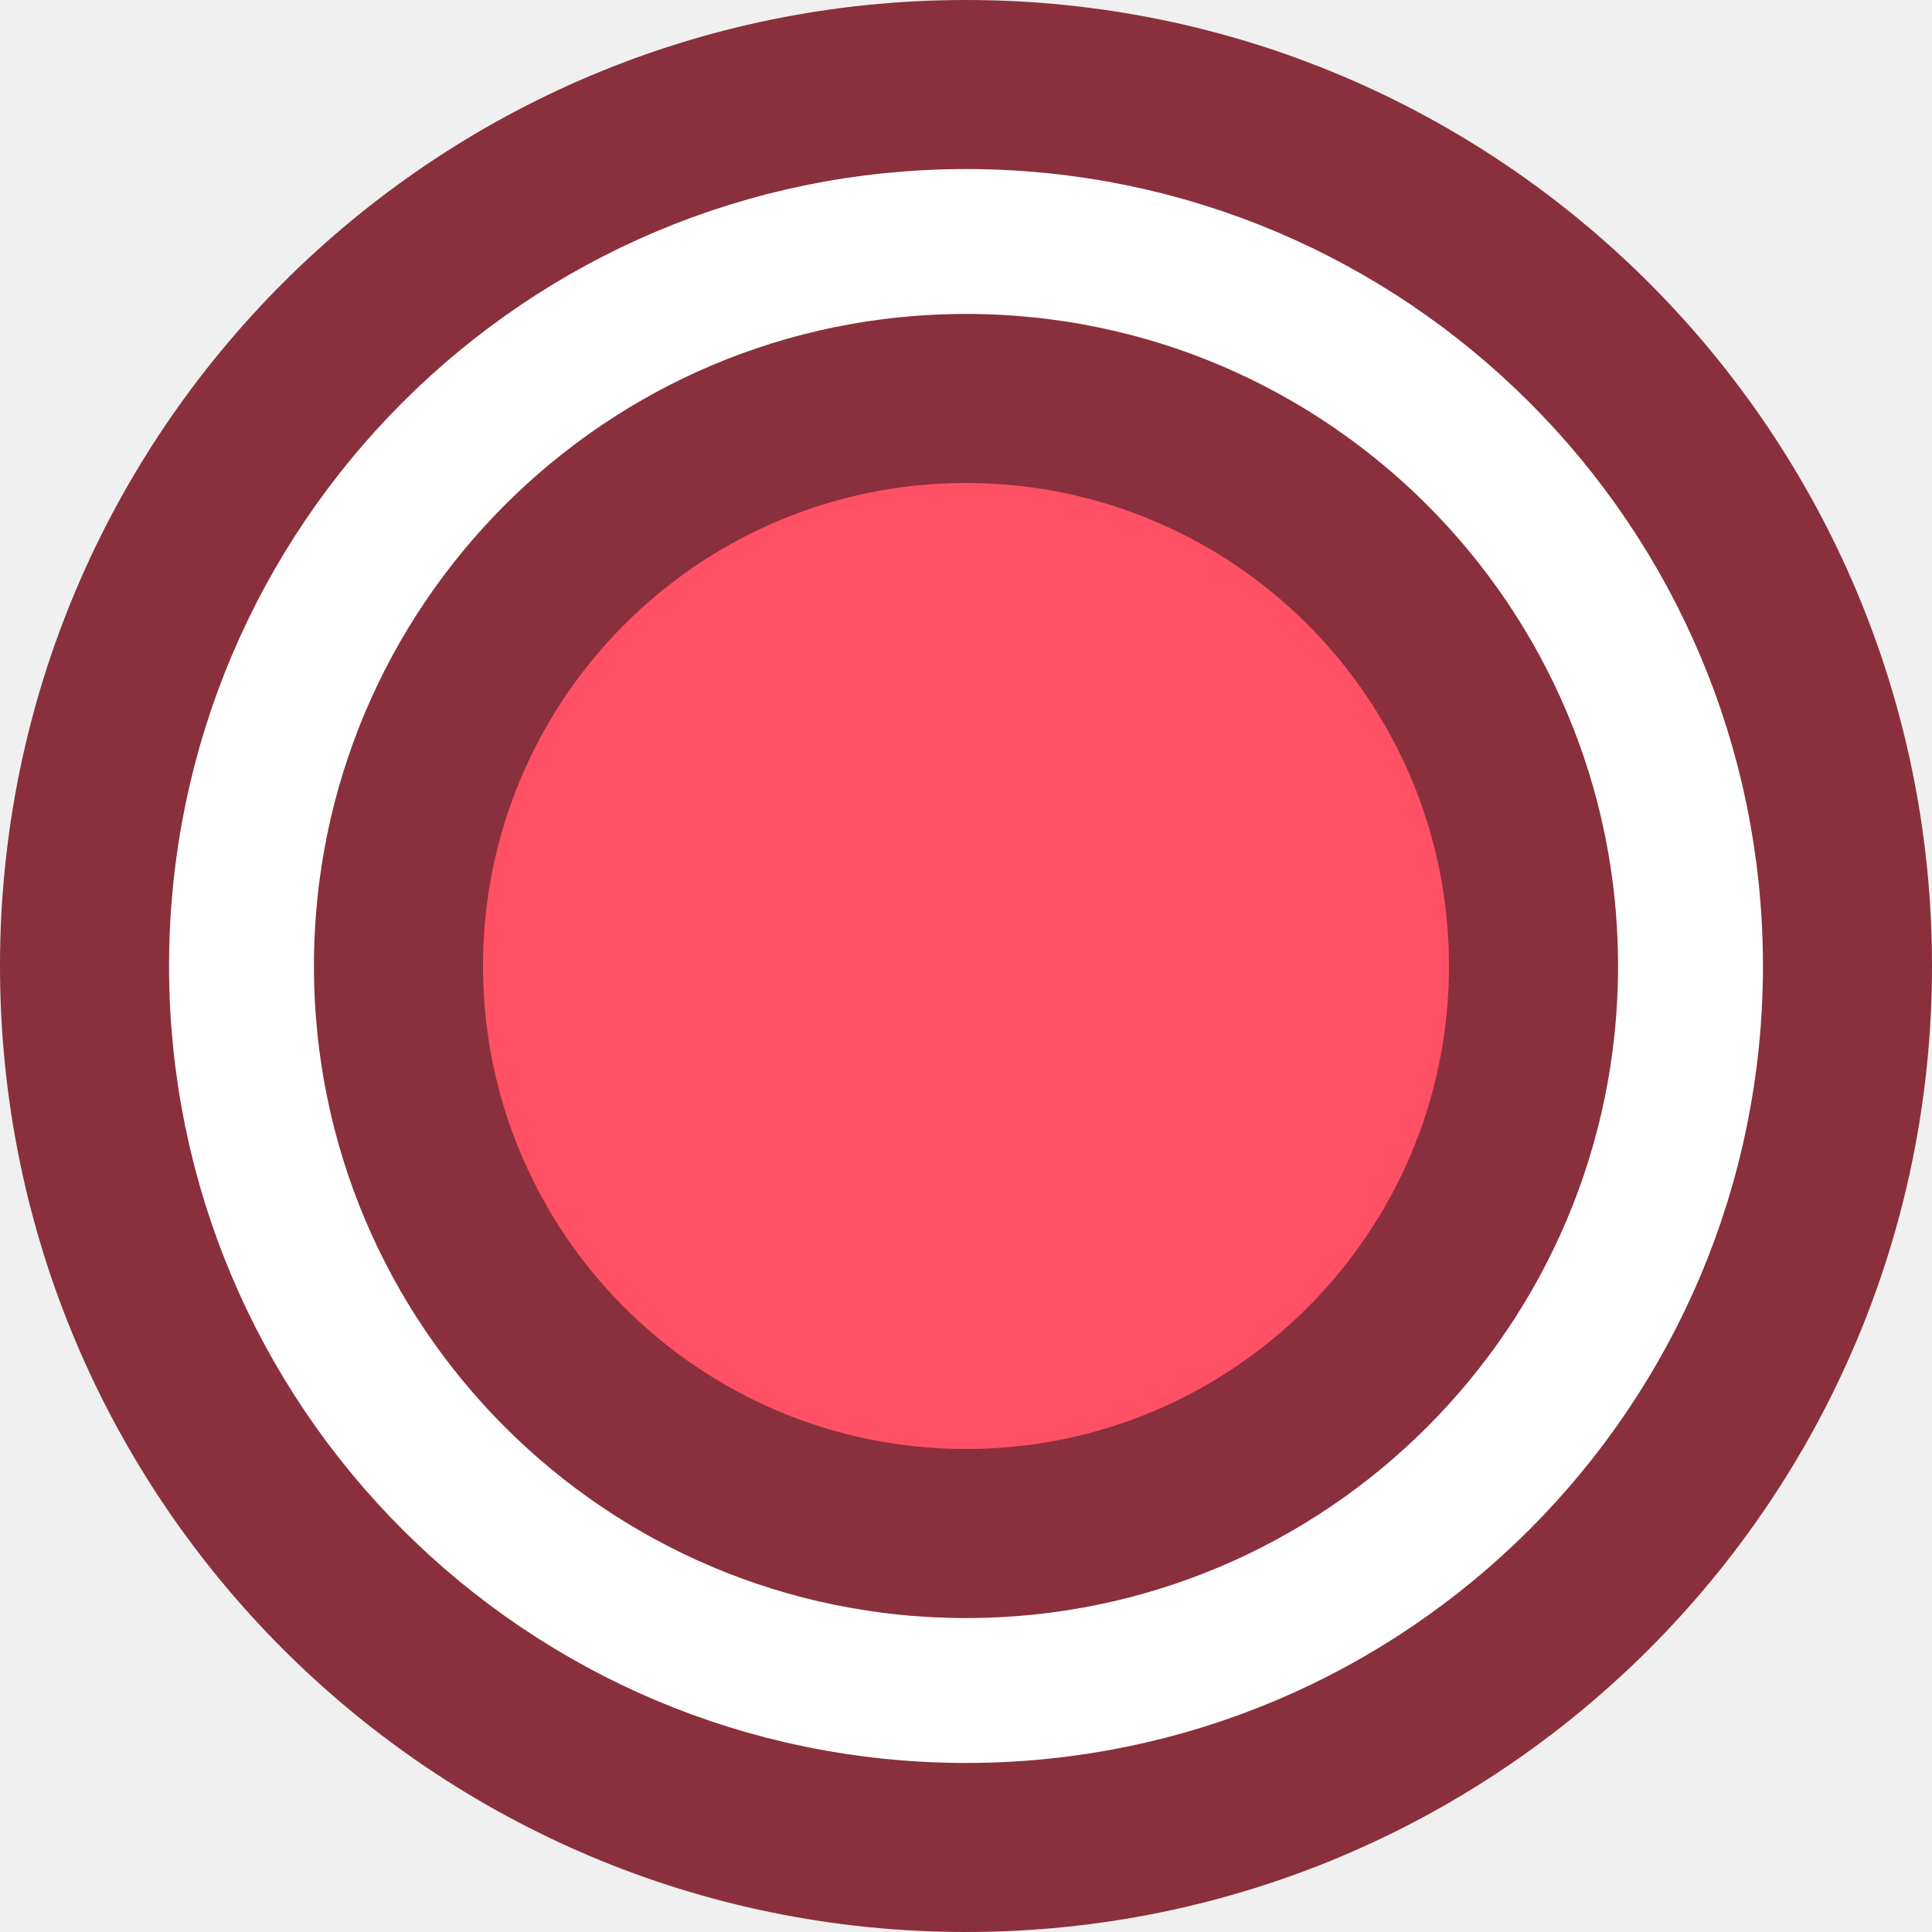
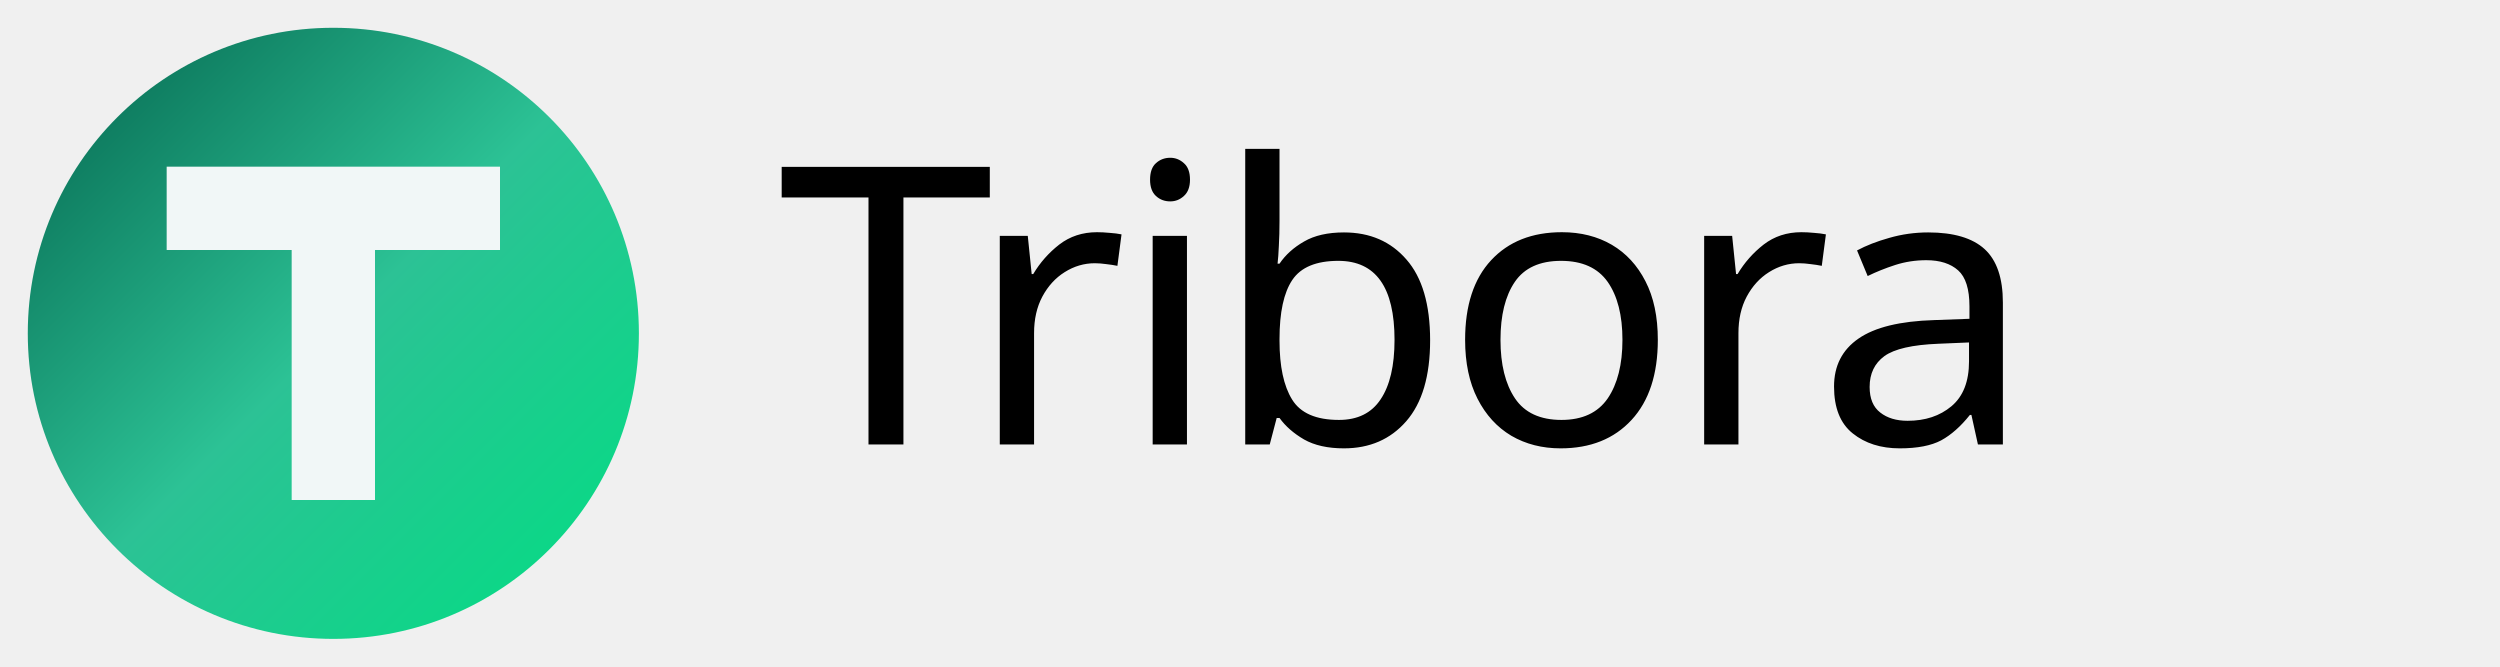
- <svg xmlns="http://www.w3.org/2000/svg" width="80" height="80" viewBox="0 0 80 80" fill="none">
-   <circle cx="40" cy="40" r="40" fill="#89303c" />
-   <circle cx="40" cy="40" r="20" fill="#FF5065" />
-   <circle cx="40" cy="40" r="30" stroke="white" stroke-width="6" />
+ <svg xmlns="http://www.w3.org/2000/svg" width="180" height="48" viewBox="0 0 180 48" fill="none">
+   <defs>
+     <linearGradient id="logoGradient" x1="0%" y1="0%" x2="100%" y2="100%">
+       <stop offset="0%" stop-color="#03624c" />
+       <stop offset="50%" stop-color="#2cc295" />
+       <stop offset="100%" stop-color="#00df82" />
+     </linearGradient>
+   </defs>
+   <circle cx="24" cy="24" r="22" fill="url(#logoGradient)" />
+   <path d="M12 12h24v6h-9v18h-6V18h-9V12z" fill="#f1f7f7" />
+   <text x="56" y="32" font-family="Outfit, sans-serif" font-size="28" font-weight="300" letter-spacing="-0.02em" fill="currentColor">Tribora</text>
</svg>
